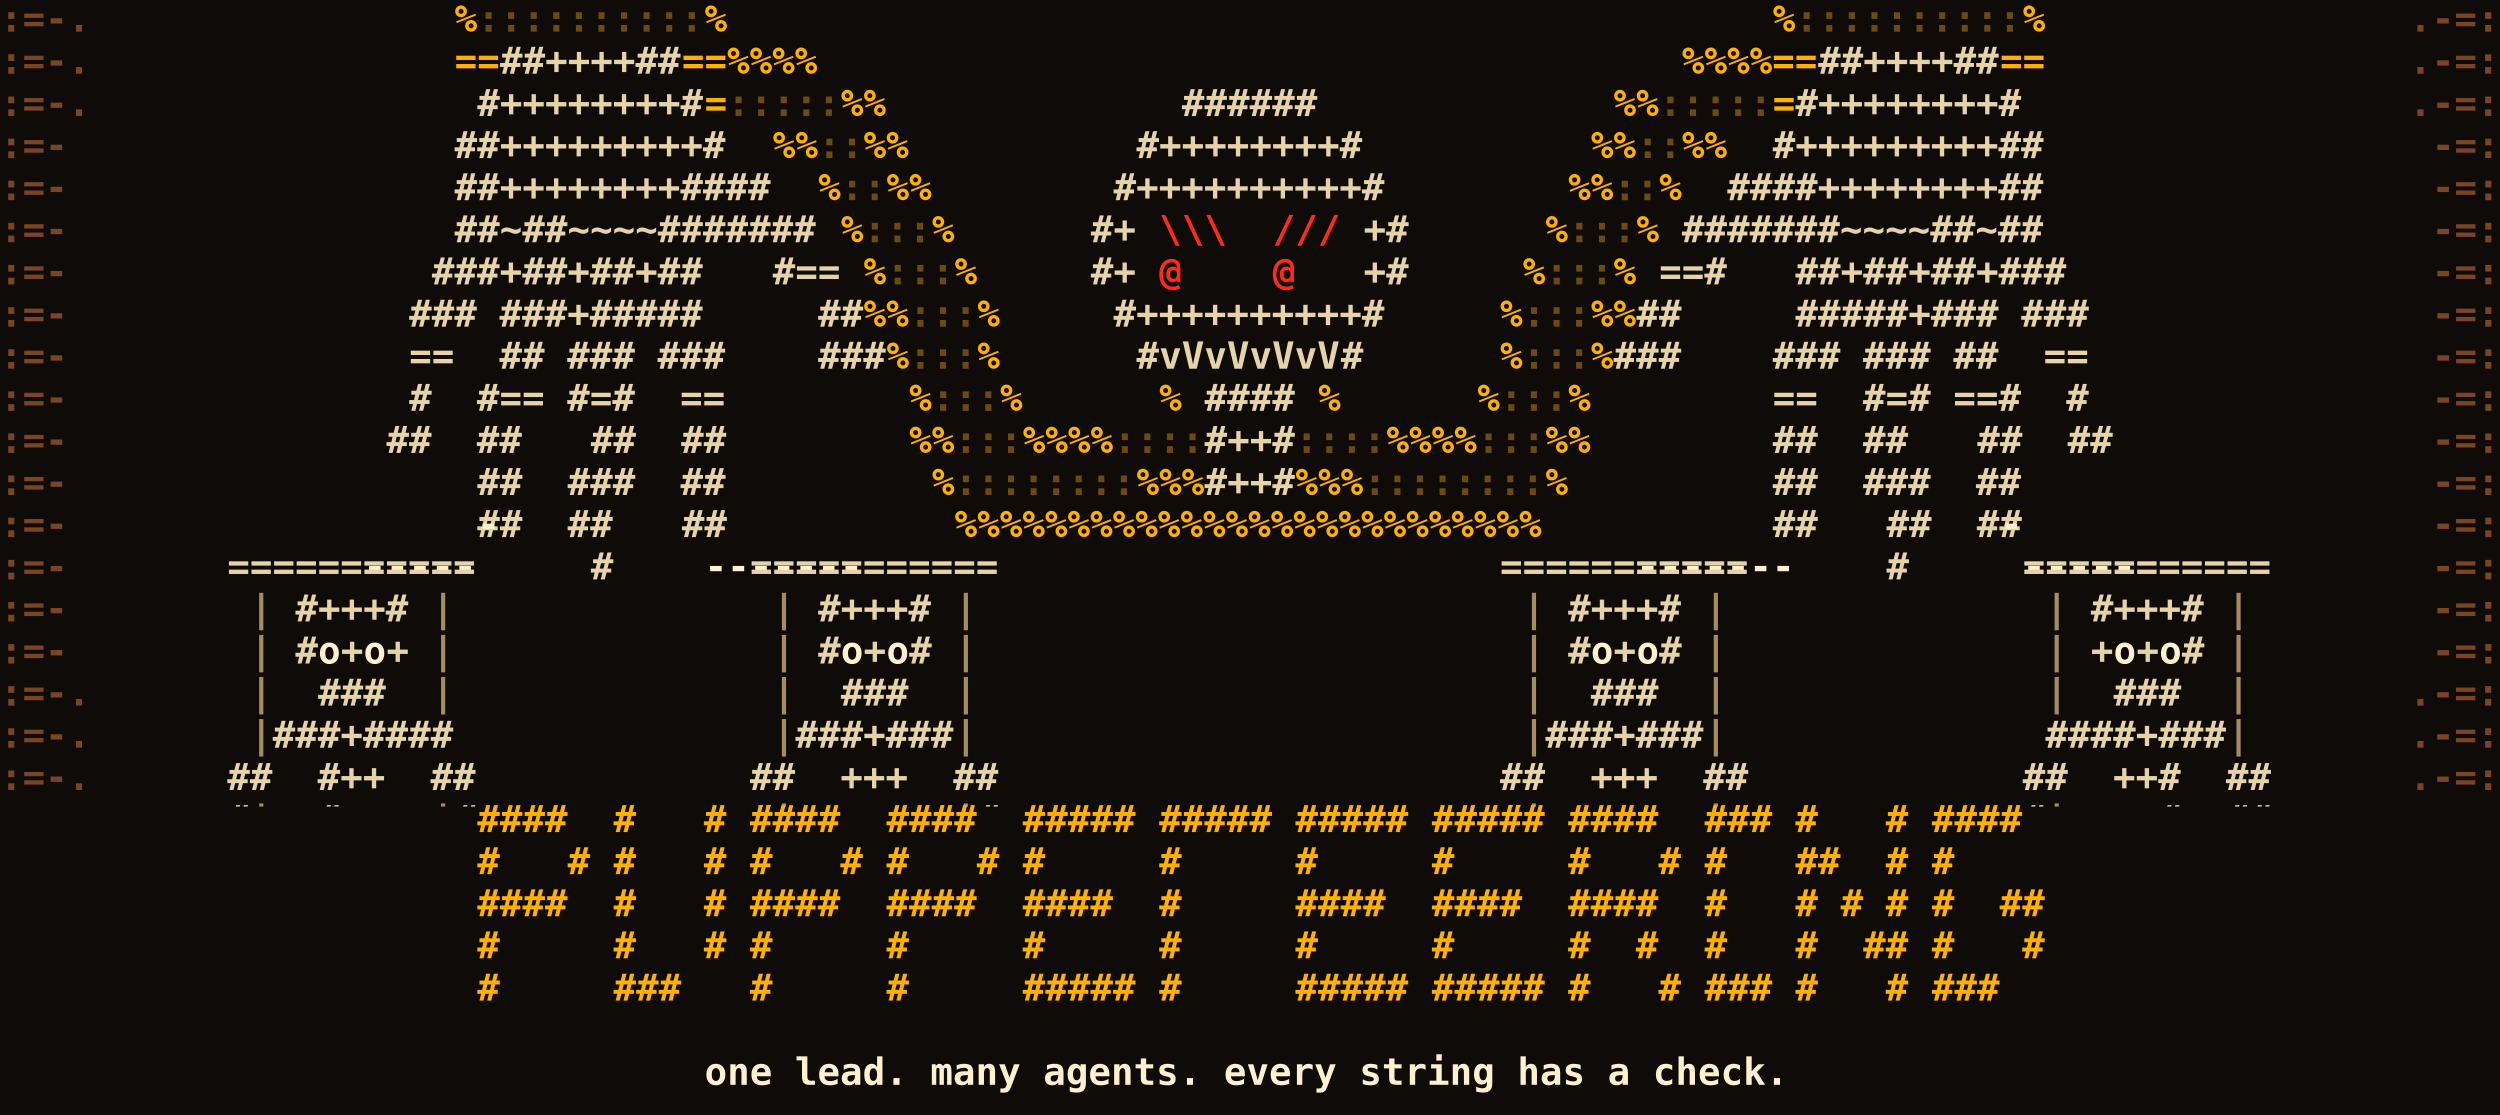
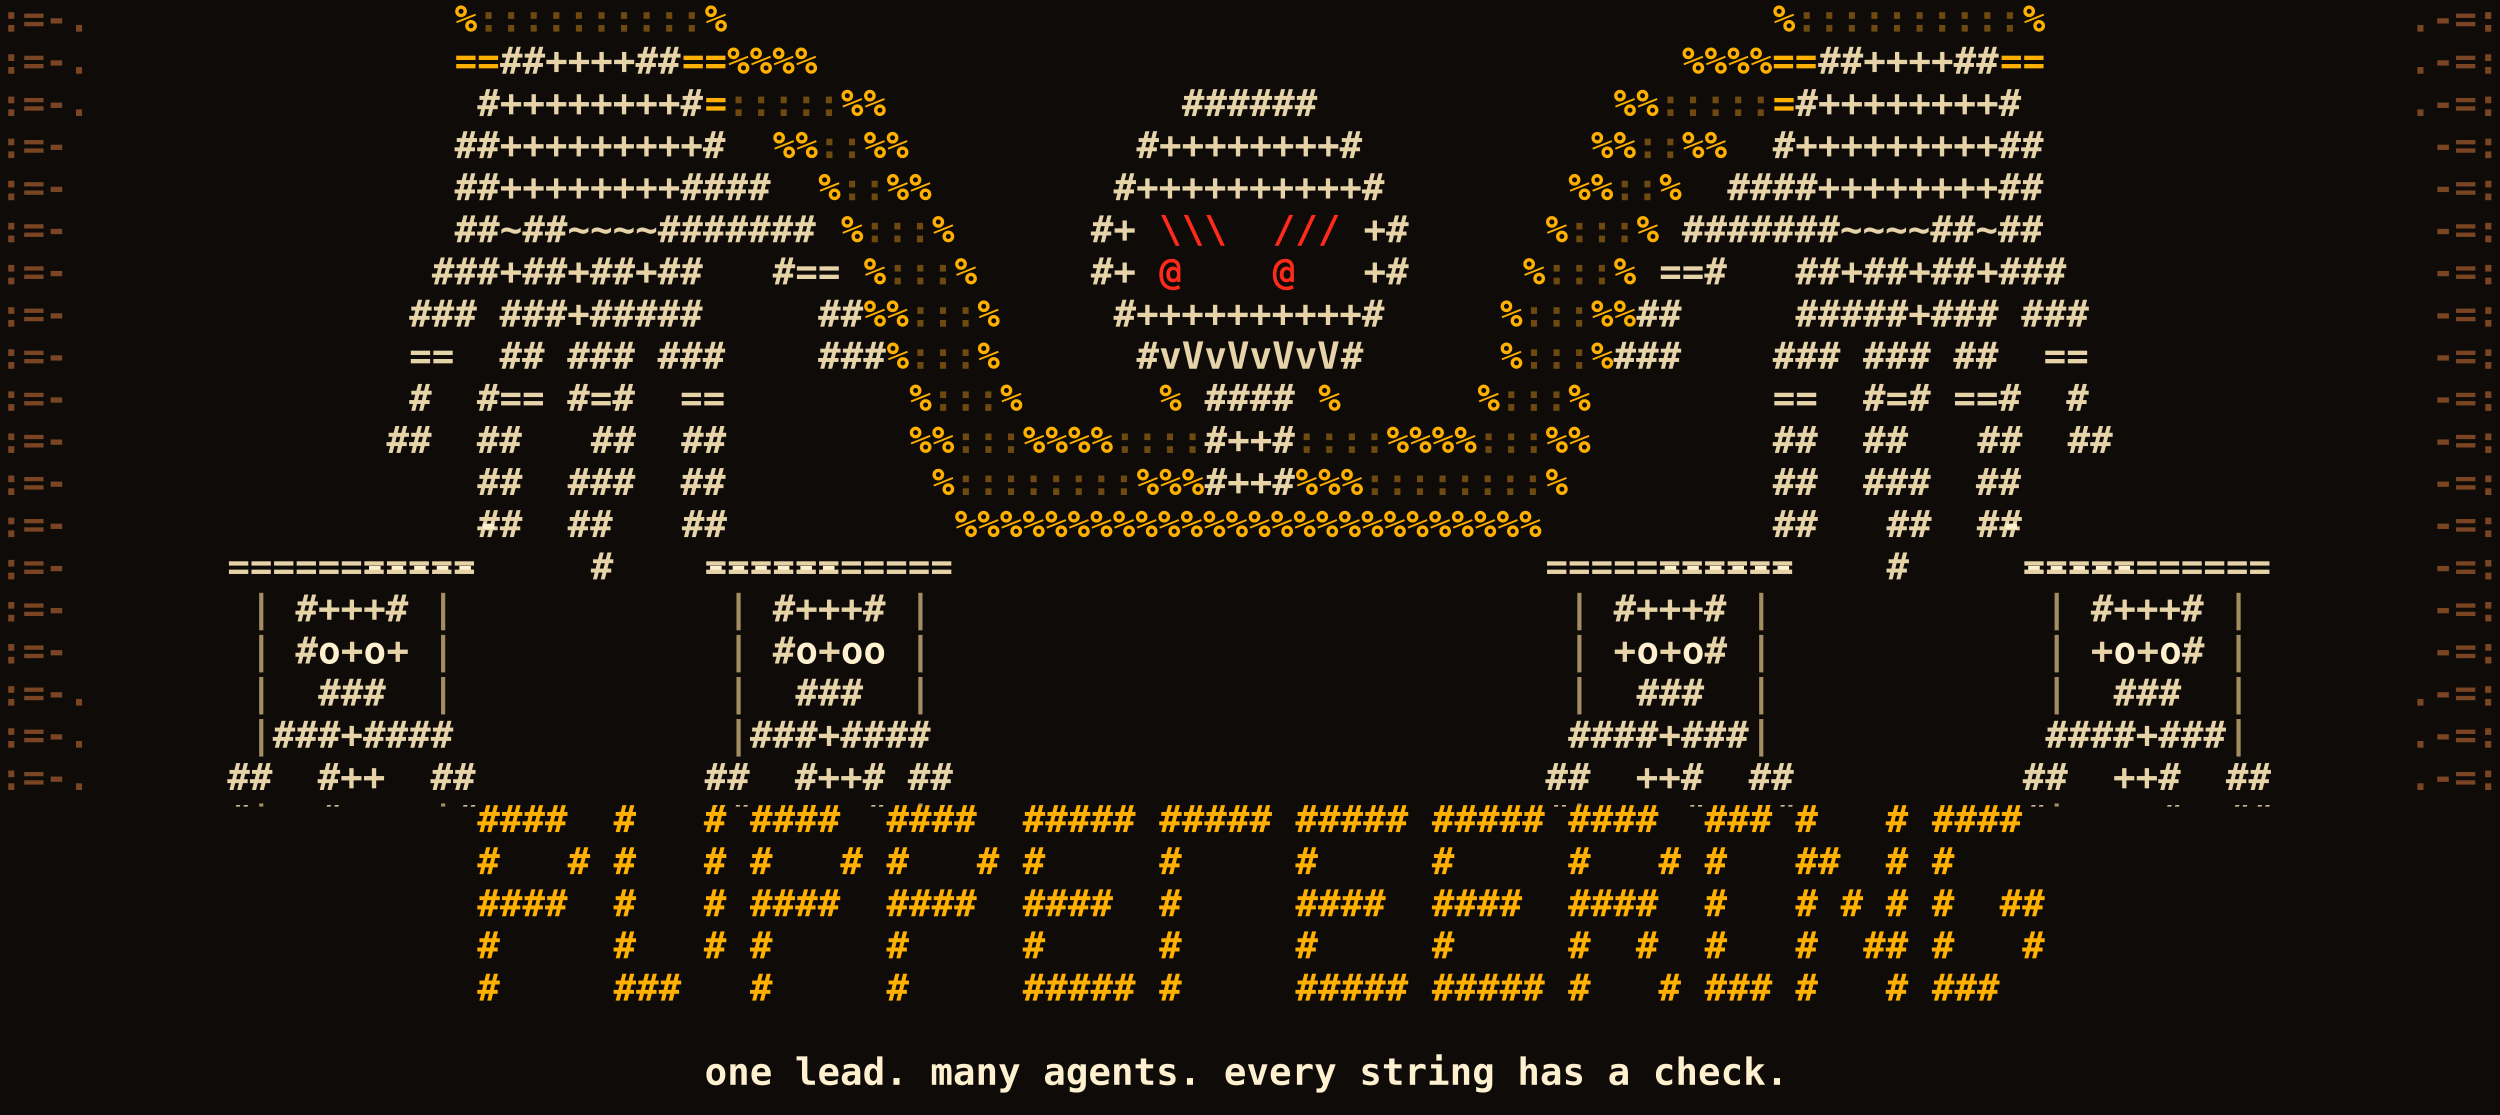
<svg xmlns="http://www.w3.org/2000/svg" viewBox="0 0 1200 535" width="1200" height="535" role="img" aria-label="Puppeteering: a giant figure with burning eyes, drawn in terminal characters, leans over a stage and holds four marionettes on strings.">
  <style>
text{font:700 18px ui-monospace,SFMono-Regular,Menlo,Consolas,'DejaVu Sans Mono','Liberation Mono',monospace;white-space:pre}
.c{fill:#7a4522}.l{fill:#ffb000}.ld{fill:#6e4a10}.sh{fill:#33230f}.e{fill:#ff2a1a}.g{fill:#e6d3a8}.t{fill:#fff1d0}.w{fill:#e6d3a8}.s{fill:#a58d62}
.x{fill:#ff4d5e}.p{fill:#6bf0a0}.m{fill:#c2a878}.big{fill:#ffb000}.bar{font-size:14px;fill:#c2a878}
</style>
  <rect width="1200" height="535" fill="#0e0b08" />
  <text x="0" y="15.2" textLength="43.6" class="c">:=-.</text>
  <text x="1156.4" y="15.2" textLength="43.6" class="c">.-=:</text>
  <text x="0" y="35.4" textLength="43.6" class="c">:=-.</text>
  <text x="1156.4" y="35.4" textLength="43.6" class="c">.-=:</text>
  <text x="0" y="55.7" textLength="43.6" class="c">:=-.</text>
  <text x="1156.4" y="55.7" textLength="43.6" class="c">.-=:</text>
  <text x="0" y="75.9" textLength="32.7" class="c">:=-</text>
  <text x="1167.3" y="75.9" textLength="32.7" class="c">-=:</text>
  <text x="0" y="96.1" textLength="32.7" class="c">:=-</text>
  <text x="1167.3" y="96.1" textLength="32.7" class="c">-=:</text>
  <text x="0" y="116.3" textLength="32.7" class="c">:=-</text>
  <text x="1167.3" y="116.3" textLength="32.7" class="c">-=:</text>
  <text x="0" y="136.5" textLength="32.7" class="c">:=-</text>
  <text x="1167.3" y="136.5" textLength="32.7" class="c">-=:</text>
  <text x="0" y="156.8" textLength="32.7" class="c">:=-</text>
  <text x="1167.3" y="156.8" textLength="32.7" class="c">-=:</text>
  <text x="0" y="177" textLength="32.7" class="c">:=-</text>
  <text x="1167.3" y="177" textLength="32.7" class="c">-=:</text>
  <text x="0" y="197.2" textLength="32.7" class="c">:=-</text>
  <text x="1167.3" y="197.2" textLength="32.7" class="c">-=:</text>
  <text x="0" y="217.4" textLength="32.7" class="c">:=-</text>
  <text x="1167.3" y="217.4" textLength="32.7" class="c">-=:</text>
  <text x="0" y="237.6" textLength="32.7" class="c">:=-</text>
  <text x="1167.3" y="237.6" textLength="32.7" class="c">-=:</text>
  <text x="0" y="257.8" textLength="32.7" class="c">:=-</text>
  <text x="1167.3" y="257.8" textLength="32.7" class="c">-=:</text>
  <text x="0" y="278.1" textLength="32.7" class="c">:=-</text>
  <text x="1167.3" y="278.1" textLength="32.7" class="c">-=:</text>
  <text x="0" y="298.3" textLength="32.7" class="c">:=-</text>
  <text x="1167.3" y="298.3" textLength="32.7" class="c">-=:</text>
  <text x="0" y="318.5" textLength="32.7" class="c">:=-</text>
  <text x="1167.3" y="318.5" textLength="32.7" class="c">-=:</text>
  <text x="0" y="338.7" textLength="43.6" class="c">:=-.</text>
  <text x="1156.4" y="338.7" textLength="43.6" class="c">.-=:</text>
  <text x="0" y="358.9" textLength="43.6" class="c">:=-.</text>
  <text x="1156.4" y="358.9" textLength="43.6" class="c">.-=:</text>
  <text x="0" y="379.2" textLength="43.6" class="c">:=-.</text>
  <text x="1156.4" y="379.2" textLength="43.6" class="c">.-=:</text>
  <text x="0" y="399.4" textLength="43.6" class="c">:=-.</text>
  <text x="1156.4" y="399.4" textLength="43.6" class="c">.-=:</text>
  <text x="0" y="419.6" textLength="54.5" class="c">:=-.-</text>
  <text x="1145.5" y="419.6" textLength="54.5" class="c">-.-=:</text>
  <text x="0" y="439.8" textLength="54.5" class="c">:=-.-</text>
  <text x="1145.5" y="439.8" textLength="54.5" class="c">-.-=:</text>
  <text x="0" y="460" textLength="54.5" class="c">:=-.-</text>
  <text x="1145.5" y="460" textLength="54.5" class="c">-.-=:</text>
  <text x="0" y="480.3" textLength="54.5" class="c">:=-.-</text>
  <text x="1145.5" y="480.3" textLength="54.5" class="c">-.-=:</text>
  <text x="0" y="500.5" textLength="65.5" class="c">:=-.-=</text>
  <text x="1134.5" y="500.5" textLength="65.5" class="c">=-.-=:</text>
  <text x="0" y="520.7" textLength="65.5" class="c">:=-.-=</text>
  <text x="1134.5" y="520.7" textLength="65.5" class="c">=-.-=:</text>
  <text x="0" y="540.9" textLength="65.5" class="c">:=-.-=</text>
  <text x="1134.5" y="540.9" textLength="65.5" class="c">=-.-=:</text>
  <text x="218.2" y="15.2" textLength="10.9" class="l">%</text>
  <text x="229.1" y="15.2" textLength="109.1" class="ld">::::::::::</text>
  <text x="338.2" y="15.2" textLength="10.9" class="l">%</text>
  <text x="850.9" y="15.2" textLength="10.9" class="l">%</text>
  <text x="861.8" y="15.2" textLength="109.1" class="ld">::::::::::</text>
  <text x="970.9" y="15.2" textLength="10.9" class="l">%</text>
  <text x="218.2" y="35.4" textLength="21.8" class="l">==</text>
  <text x="240" y="35.4" textLength="87.3" class="w">##++++##</text>
  <text x="327.3" y="35.4" textLength="65.5" class="l">==%%%%</text>
  <text x="807.3" y="35.4" textLength="65.5" class="l">%%%%==</text>
  <text x="872.7" y="35.4" textLength="87.3" class="w">##++++##</text>
  <text x="960" y="35.4" textLength="21.8" class="l">==</text>
  <text x="229.1" y="55.7" textLength="109.1" class="w">#++++++++#</text>
  <text x="338.2" y="55.7" textLength="10.9" class="l">=</text>
  <text x="349.1" y="55.7" textLength="54.5" class="ld">:::::</text>
  <text x="403.6" y="55.7" textLength="21.8" class="l">%%</text>
  <text x="567.3" y="55.7" textLength="65.5" class="w">######</text>
  <text x="774.5" y="55.7" textLength="21.8" class="l">%%</text>
  <text x="796.4" y="55.7" textLength="54.5" class="ld">:::::</text>
  <text x="850.9" y="55.7" textLength="10.9" class="l">=</text>
  <text x="861.8" y="55.7" textLength="109.1" class="w">#++++++++#</text>
  <text x="218.2" y="75.9" textLength="130.9" class="w">##+++++++++#</text>
  <text x="370.9" y="75.9" textLength="21.8" class="l">%%</text>
  <text x="392.7" y="75.9" textLength="21.8" class="ld">::</text>
  <text x="414.5" y="75.9" textLength="21.8" class="l">%%</text>
  <text x="545.5" y="75.9" textLength="109.1" class="w">#++++++++#</text>
  <text x="763.6" y="75.9" textLength="21.8" class="l">%%</text>
  <text x="785.5" y="75.9" textLength="21.8" class="ld">::</text>
  <text x="807.3" y="75.9" textLength="21.8" class="l">%%</text>
  <text x="850.9" y="75.9" textLength="130.9" class="w">#+++++++++##</text>
  <text x="218.2" y="96.1" textLength="152.7" class="w">##++++++++####</text>
  <text x="392.7" y="96.1" textLength="10.9" class="l">%</text>
  <text x="403.6" y="96.1" textLength="21.8" class="ld">::</text>
  <text x="425.5" y="96.1" textLength="21.8" class="l">%%</text>
  <text x="534.5" y="96.1" textLength="130.9" class="w">#++++++++++#</text>
  <text x="752.7" y="96.1" textLength="21.8" class="l">%%</text>
  <text x="774.5" y="96.1" textLength="21.8" class="ld">::</text>
  <text x="796.4" y="96.1" textLength="10.9" class="l">%</text>
  <text x="829.1" y="96.1" textLength="152.7" class="w">####++++++++##</text>
  <text x="218.2" y="116.3" textLength="174.5" class="w">##~##~~~~#######</text>
  <text x="403.6" y="116.3" textLength="10.9" class="l">%</text>
  <text x="414.5" y="116.3" textLength="32.7" class="ld">:::</text>
  <text x="447.3" y="116.3" textLength="10.9" class="l">%</text>
  <text x="523.6" y="116.3" textLength="21.8" class="w">#+</text>
  <text x="654.5" y="116.3" textLength="21.8" class="w">+#</text>
  <text x="741.8" y="116.3" textLength="10.9" class="l">%</text>
  <text x="752.7" y="116.3" textLength="32.7" class="ld">:::</text>
  <text x="785.5" y="116.3" textLength="10.9" class="l">%</text>
  <text x="807.3" y="116.3" textLength="174.5" class="w">#######~~~~##~##</text>
  <text x="207.3" y="136.5" textLength="130.9" class="w">###+##+##+##</text>
  <text x="370.9" y="136.5" textLength="32.7" class="w">#==</text>
  <text x="414.5" y="136.5" textLength="10.9" class="l">%</text>
  <text x="425.5" y="136.5" textLength="32.7" class="ld">:::</text>
  <text x="458.2" y="136.5" textLength="10.9" class="l">%</text>
  <text x="523.6" y="136.5" textLength="21.8" class="w">#+</text>
  <text x="654.5" y="136.5" textLength="21.8" class="w">+#</text>
  <text x="730.9" y="136.5" textLength="10.9" class="l">%</text>
  <text x="741.8" y="136.5" textLength="32.7" class="ld">:::</text>
  <text x="774.5" y="136.5" textLength="10.9" class="l">%</text>
  <text x="796.4" y="136.5" textLength="32.7" class="w">==#</text>
  <text x="861.8" y="136.5" textLength="130.9" class="w">##+##+##+###</text>
  <text x="196.4" y="156.8" textLength="141.8" class="w">### ###+#####</text>
  <text x="392.7" y="156.8" textLength="21.8" class="w">##</text>
  <text x="414.5" y="156.8" textLength="21.8" class="l">%%</text>
  <text x="436.4" y="156.8" textLength="32.7" class="ld">:::</text>
  <text x="469.1" y="156.8" textLength="10.9" class="l">%</text>
  <text x="534.5" y="156.8" textLength="130.9" class="w">#++++++++++#</text>
  <text x="720" y="156.8" textLength="10.9" class="l">%</text>
  <text x="730.9" y="156.8" textLength="32.7" class="ld">:::</text>
  <text x="763.6" y="156.8" textLength="21.8" class="l">%%</text>
  <text x="785.5" y="156.8" textLength="21.8" class="w">##</text>
  <text x="861.8" y="156.8" textLength="141.8" class="w">#####+### ###</text>
  <text x="196.4" y="177" textLength="152.7" class="w">==  ## ### ###</text>
  <text x="392.7" y="177" textLength="32.7" class="w">###</text>
  <text x="425.5" y="177" textLength="10.9" class="l">%</text>
  <text x="436.4" y="177" textLength="32.7" class="ld">:::</text>
  <text x="469.1" y="177" textLength="10.9" class="l">%</text>
  <text x="545.5" y="177" textLength="10.9" class="w">#</text>
  <text x="643.6" y="177" textLength="10.9" class="w">#</text>
  <text x="720" y="177" textLength="10.9" class="l">%</text>
  <text x="730.9" y="177" textLength="32.7" class="ld">:::</text>
  <text x="763.6" y="177" textLength="10.9" class="l">%</text>
  <text x="774.5" y="177" textLength="32.7" class="w">###</text>
  <text x="850.9" y="177" textLength="152.7" class="w">### ### ##  ==</text>
  <text x="196.4" y="197.2" textLength="152.7" class="w">#  #== #=#  ==</text>
  <text x="436.4" y="197.2" textLength="10.9" class="l">%</text>
  <text x="447.3" y="197.2" textLength="32.7" class="ld">:::</text>
  <text x="480" y="197.2" textLength="10.9" class="l">%</text>
  <text x="556.4" y="197.2" textLength="10.9" class="l">%</text>
  <text x="578.2" y="197.2" textLength="43.6" class="w">####</text>
  <text x="632.7" y="197.2" textLength="10.9" class="l">%</text>
  <text x="709.1" y="197.2" textLength="10.9" class="l">%</text>
  <text x="720" y="197.2" textLength="32.7" class="ld">:::</text>
  <text x="752.7" y="197.2" textLength="10.9" class="l">%</text>
  <text x="850.9" y="197.2" textLength="152.7" class="w">==  #=# ==#  #</text>
  <text x="185.5" y="217.4" textLength="65.5" class="w">##  ##</text>
  <text x="283.6" y="217.4" textLength="65.5" class="w">##  ##</text>
  <text x="436.4" y="217.4" textLength="21.8" class="l">%%</text>
  <text x="458.2" y="217.4" textLength="32.7" class="ld">:::</text>
  <text x="490.9" y="217.4" textLength="43.6" class="l">%%%%</text>
  <text x="534.5" y="217.4" textLength="43.6" class="ld">::::</text>
  <text x="578.2" y="217.4" textLength="43.6" class="w">#++#</text>
  <text x="621.8" y="217.4" textLength="43.6" class="ld">::::</text>
  <text x="665.5" y="217.4" textLength="43.6" class="l">%%%%</text>
  <text x="709.1" y="217.4" textLength="32.7" class="ld">:::</text>
  <text x="741.8" y="217.4" textLength="21.8" class="l">%%</text>
  <text x="850.9" y="217.4" textLength="65.5" class="w">##  ##</text>
  <text x="949.1" y="217.4" textLength="65.5" class="w">##  ##</text>
  <text x="229.1" y="237.6" textLength="120" class="w">##  ###  ##</text>
  <text x="447.3" y="237.6" textLength="10.9" class="l">%</text>
  <text x="458.2" y="237.6" textLength="87.3" class="ld">::::::::</text>
  <text x="545.5" y="237.6" textLength="32.7" class="l">%%%</text>
  <text x="578.2" y="237.6" textLength="43.6" class="w">#++#</text>
  <text x="621.8" y="237.6" textLength="32.7" class="l">%%%</text>
  <text x="654.5" y="237.6" textLength="87.3" class="ld">::::::::</text>
  <text x="741.8" y="237.6" textLength="10.9" class="l">%</text>
  <text x="850.9" y="237.6" textLength="120" class="w">##  ###  ##</text>
  <text x="229.1" y="257.8" textLength="65.5" class="w">##  ##</text>
  <text x="327.3" y="257.8" textLength="21.8" class="w">##</text>
  <text x="458.2" y="257.8" textLength="283.6" class="l">%%%%%%%%%%%%%%%%%%%%%%%%%%</text>
  <text x="850.9" y="257.8" textLength="21.8" class="w">##</text>
  <text x="905.5" y="257.8" textLength="65.5" class="w">##  ##</text>
  <text x="283.6" y="278.1" textLength="10.9" class="w">#</text>
  <text x="905.5" y="278.1" textLength="10.9" class="w">#</text>
  <text x="556.4" y="116.3" textLength="32.7" class="e">\\\</text>
  <text x="610.9" y="116.3" textLength="32.7" class="e">///</text>
  <text x="556.4" y="136.5" textLength="32.7" class="e"> @ </text>
  <text x="610.9" y="136.5" textLength="32.7" class="e"> @ </text>
  <text x="556.4" y="177" textLength="87.3" class="g">vVvVvVvV</text>
  <g style="fill:#fff1d0">
    <text x="229.1" y="257.8" textLength="10.9">-</text>
    <text x="174.5" y="278.1" textLength="54.5">-----</text>
-     <text x="338.2" y="278.1" textLength="76.4">-------</text>
-     <text x="785.5" y="278.1" textLength="76.4">-------</text>
+     <text x="338.2" y="278.1" textLength="65.5">------</text>
+     <text x="796.4" y="278.1" textLength="65.5">------</text>
    <text x="960" y="257.8" textLength="10.9">-</text>
    <text x="970.9" y="278.1" textLength="54.5">-----</text>
  </g>
  <text x="109.1" y="278.1" textLength="120" class="w">===========</text>
  <text x="120" y="298.3" textLength="10.9" class="s">|</text>
  <text x="141.8" y="298.3" textLength="54.5" class="w">#+++#</text>
  <text x="207.3" y="298.3" textLength="10.9" class="s">|</text>
  <text x="120" y="318.5" textLength="10.9" class="s">|</text>
  <text x="141.8" y="318.5" textLength="10.9" class="w">#</text>
  <text x="152.7" y="318.5" textLength="10.9" class="t">o</text>
  <text x="163.6" y="318.5" textLength="10.9" class="w">+</text>
  <text x="174.5" y="318.5" textLength="10.9" class="t">o</text>
  <text x="185.5" y="318.5" textLength="10.9" class="w">+</text>
  <text x="207.3" y="318.5" textLength="10.9" class="s">|</text>
  <text x="120" y="338.7" textLength="10.9" class="s">|</text>
  <text x="152.7" y="338.7" textLength="32.7" class="w">###</text>
  <text x="207.3" y="338.7" textLength="10.9" class="s">|</text>
  <text x="120" y="358.9" textLength="10.9" class="s">|</text>
  <text x="130.9" y="358.9" textLength="87.3" class="w">###+####</text>
  <text x="109.1" y="379.2" textLength="120" class="w">##  #++  ##</text>
  <text x="109.1" y="399.4" textLength="10.9" class="w">#</text>
  <text x="120" y="399.4" textLength="10.9" class="s">|</text>
  <text x="152.7" y="399.4" textLength="32.7" class="w">#++</text>
  <text x="207.3" y="399.4" textLength="10.9" class="s">|</text>
  <text x="218.2" y="399.4" textLength="10.9" class="w">#</text>
  <text x="109.1" y="419.6" textLength="120" class="w">## ##+## ##</text>
  <text x="120" y="439.8" textLength="98.2" class="w"># ## ## #</text>
  <text x="141.8" y="460" textLength="54.5" class="w">## ##</text>
  <text x="141.8" y="480.3" textLength="54.5" class="w">##  #</text>
  <text x="141.8" y="500.5" textLength="54.5" class="w">## ##</text>
  <text x="141.8" y="520.7" textLength="54.5" class="w">## ##</text>
-   <text x="360" y="278.1" textLength="120" class="w">===========</text>
-   <text x="370.9" y="298.3" textLength="10.9" class="s">|</text>
-   <text x="392.7" y="298.3" textLength="54.5" class="w">#+++#</text>
-   <text x="458.2" y="298.3" textLength="10.9" class="s">|</text>
-   <text x="370.9" y="318.5" textLength="10.9" class="s">|</text>
-   <text x="392.7" y="318.5" textLength="10.9" class="w">#</text>
-   <text x="403.6" y="318.5" textLength="10.9" class="t">o</text>
-   <text x="414.5" y="318.5" textLength="10.9" class="w">+</text>
-   <text x="425.5" y="318.5" textLength="10.9" class="t">o</text>
-   <text x="436.4" y="318.5" textLength="10.9" class="w">#</text>
-   <text x="458.2" y="318.5" textLength="10.9" class="s">|</text>
-   <text x="370.9" y="338.7" textLength="10.9" class="s">|</text>
-   <text x="403.6" y="338.7" textLength="32.7" class="w">###</text>
-   <text x="458.2" y="338.7" textLength="10.9" class="s">|</text>
-   <text x="370.9" y="358.9" textLength="10.9" class="s">|</text>
-   <text x="381.8" y="358.9" textLength="76.4" class="w">###+###</text>
-   <text x="458.2" y="358.9" textLength="10.9" class="s">|</text>
-   <text x="360" y="379.2" textLength="120" class="w">##  +++  ##</text>
-   <text x="360" y="399.4" textLength="10.9" class="w">#</text>
-   <text x="370.9" y="399.4" textLength="10.9" class="s">|</text>
-   <text x="403.6" y="399.4" textLength="32.7" class="w">+++</text>
-   <text x="458.2" y="399.4" textLength="10.9" class="s">|</text>
-   <text x="469.1" y="399.4" textLength="10.9" class="w">#</text>
-   <text x="360" y="419.6" textLength="120" class="w">## ##+## ##</text>
-   <text x="370.9" y="439.8" textLength="98.2" class="w"># ## ## #</text>
-   <text x="392.7" y="460" textLength="54.5" class="w">## ##</text>
-   <text x="392.7" y="480.3" textLength="10.9" class="w">#</text>
-   <text x="436.4" y="480.3" textLength="10.9" class="w">#</text>
-   <text x="392.7" y="500.5" textLength="54.5" class="w">## ##</text>
-   <text x="392.7" y="520.7" textLength="54.5" class="w">## ##</text>
-   <text x="720" y="278.1" textLength="120" class="w">===========</text>
-   <text x="730.9" y="298.3" textLength="10.9" class="s">|</text>
-   <text x="752.7" y="298.3" textLength="54.5" class="w">#+++#</text>
-   <text x="818.2" y="298.3" textLength="10.9" class="s">|</text>
-   <text x="730.9" y="318.5" textLength="10.9" class="s">|</text>
-   <text x="752.7" y="318.5" textLength="10.9" class="w">#</text>
-   <text x="763.6" y="318.5" textLength="10.9" class="t">o</text>
+   <text x="338.2" y="278.1" textLength="120" class="w">===========</text>
+   <text x="349.1" y="298.3" textLength="10.9" class="s">|</text>
+   <text x="370.9" y="298.3" textLength="54.5" class="w">#+++#</text>
+   <text x="436.4" y="298.3" textLength="10.9" class="s">|</text>
+   <text x="349.1" y="318.5" textLength="10.9" class="s">|</text>
+   <text x="370.9" y="318.5" textLength="10.9" class="w">#</text>
+   <text x="381.8" y="318.5" textLength="10.9" class="t">o</text>
+   <text x="392.7" y="318.5" textLength="10.9" class="w">+</text>
+   <text x="403.6" y="318.5" textLength="21.8" class="t">oo</text>
+   <text x="436.4" y="318.5" textLength="10.9" class="s">|</text>
+   <text x="349.1" y="338.7" textLength="10.9" class="s">|</text>
+   <text x="381.8" y="338.7" textLength="32.7" class="w">###</text>
+   <text x="436.4" y="338.7" textLength="10.9" class="s">|</text>
+   <text x="349.1" y="358.9" textLength="10.9" class="s">|</text>
+   <text x="360" y="358.9" textLength="87.3" class="w">###+####</text>
+   <text x="338.2" y="379.2" textLength="120" class="w">##  #++# ##</text>
+   <text x="338.2" y="399.4" textLength="87.3" class="w">##  #++#</text>
+   <text x="436.4" y="399.4" textLength="10.9" class="s">|</text>
+   <text x="447.3" y="399.4" textLength="10.9" class="w">#</text>
+   <text x="349.1" y="419.6" textLength="109.1" class="w"># ##+## ##</text>
+   <text x="349.1" y="439.8" textLength="98.2" class="w"># ## ## #</text>
+   <text x="370.9" y="460" textLength="54.5" class="w">## ##</text>
+   <text x="370.9" y="480.3" textLength="54.5" class="w">##  #</text>
+   <text x="370.9" y="500.5" textLength="54.5" class="w">##  #</text>
+   <text x="370.9" y="520.7" textLength="54.5" class="w">## ##</text>
+   <text x="741.8" y="278.1" textLength="120" class="w">===========</text>
+   <text x="752.7" y="298.3" textLength="10.9" class="s">|</text>
+   <text x="774.5" y="298.3" textLength="54.5" class="w">#+++#</text>
+   <text x="840" y="298.3" textLength="10.9" class="s">|</text>
+   <text x="752.7" y="318.5" textLength="10.9" class="s">|</text>
  <text x="774.5" y="318.5" textLength="10.9" class="w">+</text>
  <text x="785.5" y="318.5" textLength="10.9" class="t">o</text>
-   <text x="796.4" y="318.5" textLength="10.9" class="w">#</text>
-   <text x="818.2" y="318.5" textLength="10.9" class="s">|</text>
-   <text x="730.9" y="338.7" textLength="10.9" class="s">|</text>
-   <text x="763.6" y="338.7" textLength="32.7" class="w">###</text>
-   <text x="818.2" y="338.7" textLength="10.9" class="s">|</text>
-   <text x="730.9" y="358.9" textLength="10.9" class="s">|</text>
-   <text x="741.8" y="358.9" textLength="76.4" class="w">###+###</text>
-   <text x="818.2" y="358.9" textLength="10.9" class="s">|</text>
-   <text x="720" y="379.2" textLength="120" class="w">##  +++  ##</text>
-   <text x="720" y="399.4" textLength="10.9" class="w">#</text>
-   <text x="730.9" y="399.4" textLength="10.9" class="s">|</text>
-   <text x="763.6" y="399.4" textLength="32.7" class="w">+++</text>
-   <text x="818.2" y="399.4" textLength="10.9" class="s">|</text>
-   <text x="829.1" y="399.4" textLength="10.9" class="w">#</text>
-   <text x="720" y="419.6" textLength="120" class="w">## ##+## ##</text>
-   <text x="730.9" y="439.8" textLength="98.2" class="w"># ## ## #</text>
-   <text x="752.7" y="460" textLength="54.5" class="w">## ##</text>
-   <text x="752.7" y="480.3" textLength="10.9" class="w">#</text>
-   <text x="796.4" y="480.3" textLength="10.9" class="w">#</text>
-   <text x="752.7" y="500.5" textLength="54.5" class="w">## ##</text>
-   <text x="752.7" y="520.7" textLength="54.5" class="w">## ##</text>
+   <text x="796.4" y="318.5" textLength="10.9" class="w">+</text>
+   <text x="807.3" y="318.5" textLength="10.9" class="t">o</text>
+   <text x="818.2" y="318.5" textLength="10.9" class="w">#</text>
+   <text x="840" y="318.5" textLength="10.9" class="s">|</text>
+   <text x="752.7" y="338.7" textLength="10.9" class="s">|</text>
+   <text x="785.5" y="338.7" textLength="32.7" class="w">###</text>
+   <text x="840" y="338.7" textLength="10.9" class="s">|</text>
+   <text x="752.7" y="358.9" textLength="87.3" class="w">####+###</text>
+   <text x="840" y="358.9" textLength="10.9" class="s">|</text>
+   <text x="741.8" y="379.2" textLength="120" class="w">##  ++#  ##</text>
+   <text x="741.8" y="399.4" textLength="10.9" class="w">#</text>
+   <text x="752.7" y="399.4" textLength="10.9" class="s">|</text>
+   <text x="785.5" y="399.4" textLength="76.4" class="w">++#  ##</text>
+   <text x="741.8" y="419.6" textLength="120" class="w">## ##+## ##</text>
+   <text x="752.7" y="439.8" textLength="98.2" class="w"># ## ## #</text>
+   <text x="774.5" y="460" textLength="54.5" class="w">## ##</text>
+   <text x="774.5" y="480.3" textLength="54.5" class="w">#  ##</text>
+   <text x="774.5" y="500.5" textLength="54.5" class="w">#  ##</text>
+   <text x="774.5" y="520.7" textLength="54.5" class="w">## ##</text>
  <text x="970.9" y="278.1" textLength="120" class="w">===========</text>
  <text x="981.8" y="298.3" textLength="10.9" class="s">|</text>
  <text x="1003.6" y="298.3" textLength="54.5" class="w">#+++#</text>
  <text x="1069.1" y="298.3" textLength="10.9" class="s">|</text>
  <text x="981.8" y="318.5" textLength="10.9" class="s">|</text>
  <text x="1003.6" y="318.5" textLength="10.9" class="w">+</text>
  <text x="1014.5" y="318.5" textLength="10.9" class="t">o</text>
  <text x="1025.5" y="318.5" textLength="10.9" class="w">+</text>
  <text x="1036.4" y="318.5" textLength="10.9" class="t">o</text>
  <text x="1047.3" y="318.5" textLength="10.9" class="w">#</text>
  <text x="1069.1" y="318.5" textLength="10.9" class="s">|</text>
  <text x="981.8" y="338.7" textLength="10.9" class="s">|</text>
  <text x="1014.5" y="338.7" textLength="32.7" class="w">###</text>
  <text x="1069.1" y="338.7" textLength="10.9" class="s">|</text>
  <text x="981.8" y="358.9" textLength="87.3" class="w">####+###</text>
  <text x="1069.1" y="358.9" textLength="10.9" class="s">|</text>
  <text x="970.9" y="379.2" textLength="120" class="w">##  ++#  ##</text>
  <text x="970.9" y="399.4" textLength="10.9" class="w">#</text>
  <text x="981.8" y="399.4" textLength="10.9" class="s">|</text>
  <text x="1014.5" y="399.4" textLength="76.4" class="w">++#  ##</text>
  <text x="970.9" y="419.6" textLength="120" class="w">## ##+## ##</text>
  <text x="981.8" y="439.8" textLength="98.2" class="w"># ## ## #</text>
  <text x="1003.6" y="460" textLength="54.5" class="w">## ##</text>
  <text x="1003.6" y="480.3" textLength="54.5" class="w">#  ##</text>
  <text x="1003.6" y="500.5" textLength="54.5" class="w">## ##</text>
  <text x="1003.6" y="520.7" textLength="54.5" class="w">## ##</text>
  <rect y="387.156" width="1200" height="535" fill="#0e0b08" />
  <text x="229.1" y="399.4" textLength="54.5" class="big">#### </text>
  <text x="229.1" y="419.6" textLength="54.5" class="big">#   #</text>
  <text x="229.1" y="439.8" textLength="54.5" class="big">#### </text>
  <text x="229.1" y="460" textLength="54.5" class="big">#    </text>
  <text x="229.1" y="480.3" textLength="54.5" class="big">#    </text>
  <text x="294.5" y="399.4" textLength="54.5" class="big">#   #</text>
  <text x="294.5" y="419.6" textLength="54.5" class="big">#   #</text>
  <text x="294.5" y="439.8" textLength="54.5" class="big">#   #</text>
  <text x="294.5" y="460" textLength="54.5" class="big">#   #</text>
  <text x="294.5" y="480.3" textLength="54.5" class="big"> ### </text>
  <text x="360" y="399.4" textLength="54.5" class="big">#### </text>
  <text x="360" y="419.6" textLength="54.5" class="big">#   #</text>
  <text x="360" y="439.8" textLength="54.5" class="big">#### </text>
  <text x="360" y="460" textLength="54.5" class="big">#    </text>
  <text x="360" y="480.3" textLength="54.5" class="big">#    </text>
  <text x="425.5" y="399.4" textLength="54.5" class="big">#### </text>
  <text x="425.5" y="419.6" textLength="54.5" class="big">#   #</text>
  <text x="425.5" y="439.8" textLength="54.5" class="big">#### </text>
  <text x="425.5" y="460" textLength="54.5" class="big">#    </text>
  <text x="425.5" y="480.3" textLength="54.5" class="big">#    </text>
  <text x="490.9" y="399.4" textLength="54.5" class="big">#####</text>
  <text x="490.9" y="419.6" textLength="54.5" class="big">#    </text>
  <text x="490.9" y="439.8" textLength="54.5" class="big">#### </text>
  <text x="490.9" y="460" textLength="54.5" class="big">#    </text>
  <text x="490.9" y="480.3" textLength="54.5" class="big">#####</text>
  <text x="556.4" y="399.4" textLength="54.5" class="big">#####</text>
  <text x="556.4" y="419.6" textLength="54.5" class="big">  #  </text>
  <text x="556.4" y="439.8" textLength="54.5" class="big">  #  </text>
  <text x="556.4" y="460" textLength="54.5" class="big">  #  </text>
  <text x="556.4" y="480.3" textLength="54.5" class="big">  #  </text>
  <text x="621.8" y="399.4" textLength="54.5" class="big">#####</text>
  <text x="621.8" y="419.6" textLength="54.5" class="big">#    </text>
  <text x="621.8" y="439.8" textLength="54.5" class="big">#### </text>
  <text x="621.8" y="460" textLength="54.5" class="big">#    </text>
  <text x="621.8" y="480.3" textLength="54.5" class="big">#####</text>
  <text x="687.3" y="399.4" textLength="54.5" class="big">#####</text>
  <text x="687.3" y="419.6" textLength="54.5" class="big">#    </text>
  <text x="687.3" y="439.8" textLength="54.5" class="big">#### </text>
  <text x="687.3" y="460" textLength="54.5" class="big">#    </text>
  <text x="687.3" y="480.3" textLength="54.5" class="big">#####</text>
  <text x="752.7" y="399.4" textLength="54.5" class="big">#### </text>
  <text x="752.7" y="419.6" textLength="54.5" class="big">#   #</text>
  <text x="752.7" y="439.8" textLength="54.5" class="big">#### </text>
  <text x="752.7" y="460" textLength="54.5" class="big">#  # </text>
  <text x="752.7" y="480.3" textLength="54.5" class="big">#   #</text>
  <text x="818.2" y="399.4" textLength="32.7" class="big">###</text>
  <text x="818.2" y="419.6" textLength="32.7" class="big"> # </text>
  <text x="818.2" y="439.8" textLength="32.7" class="big"> # </text>
  <text x="818.2" y="460" textLength="32.7" class="big"> # </text>
  <text x="818.2" y="480.3" textLength="32.7" class="big">###</text>
  <text x="861.8" y="399.4" textLength="54.5" class="big">#   #</text>
  <text x="861.8" y="419.6" textLength="54.5" class="big">##  #</text>
  <text x="861.8" y="439.8" textLength="54.5" class="big"># # #</text>
  <text x="861.8" y="460" textLength="54.5" class="big">#  ##</text>
  <text x="861.8" y="480.3" textLength="54.5" class="big">#   #</text>
  <text x="927.3" y="399.4" textLength="54.5" class="big"> ####</text>
  <text x="927.3" y="419.6" textLength="54.5" class="big">#    </text>
  <text x="927.3" y="439.8" textLength="54.5" class="big">#  ##</text>
  <text x="927.3" y="460" textLength="54.5" class="big">#   #</text>
  <text x="927.3" y="480.3" textLength="54.5" class="big"> ### </text>
  <text x="338.2" y="520.7" textLength="523.6" class="t">one lead. many agents. every string has a check.</text>
</svg>
